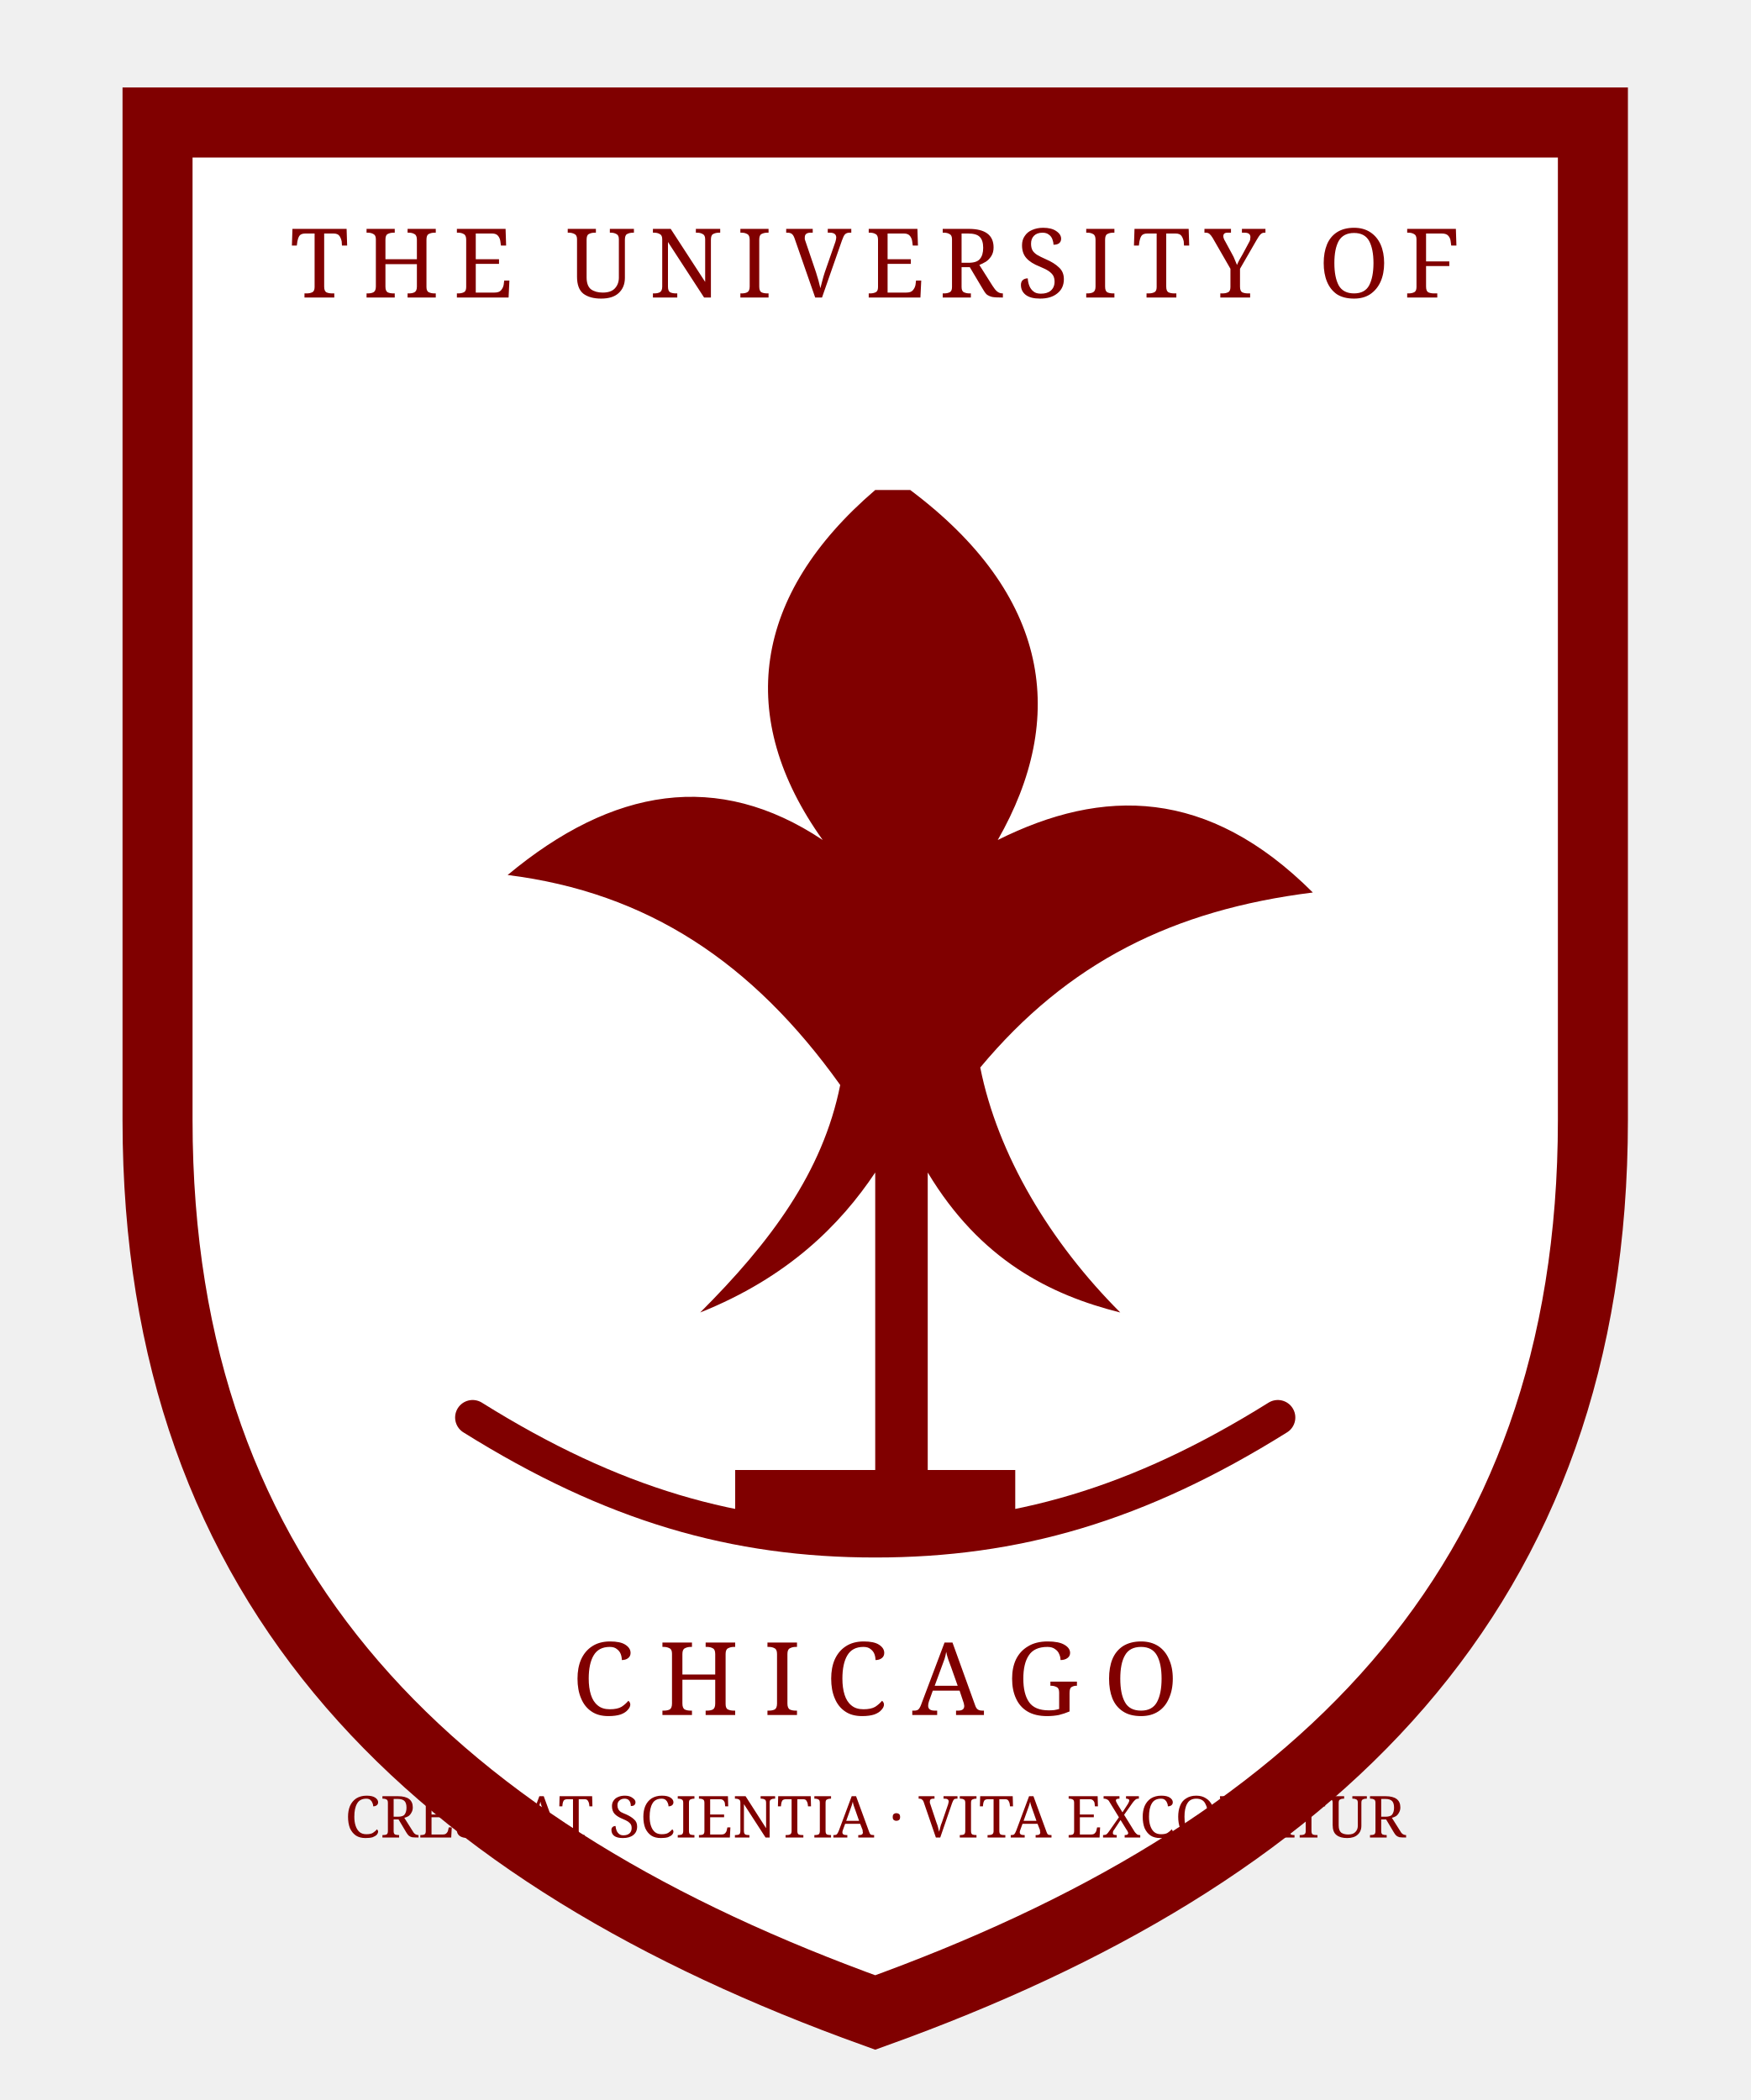
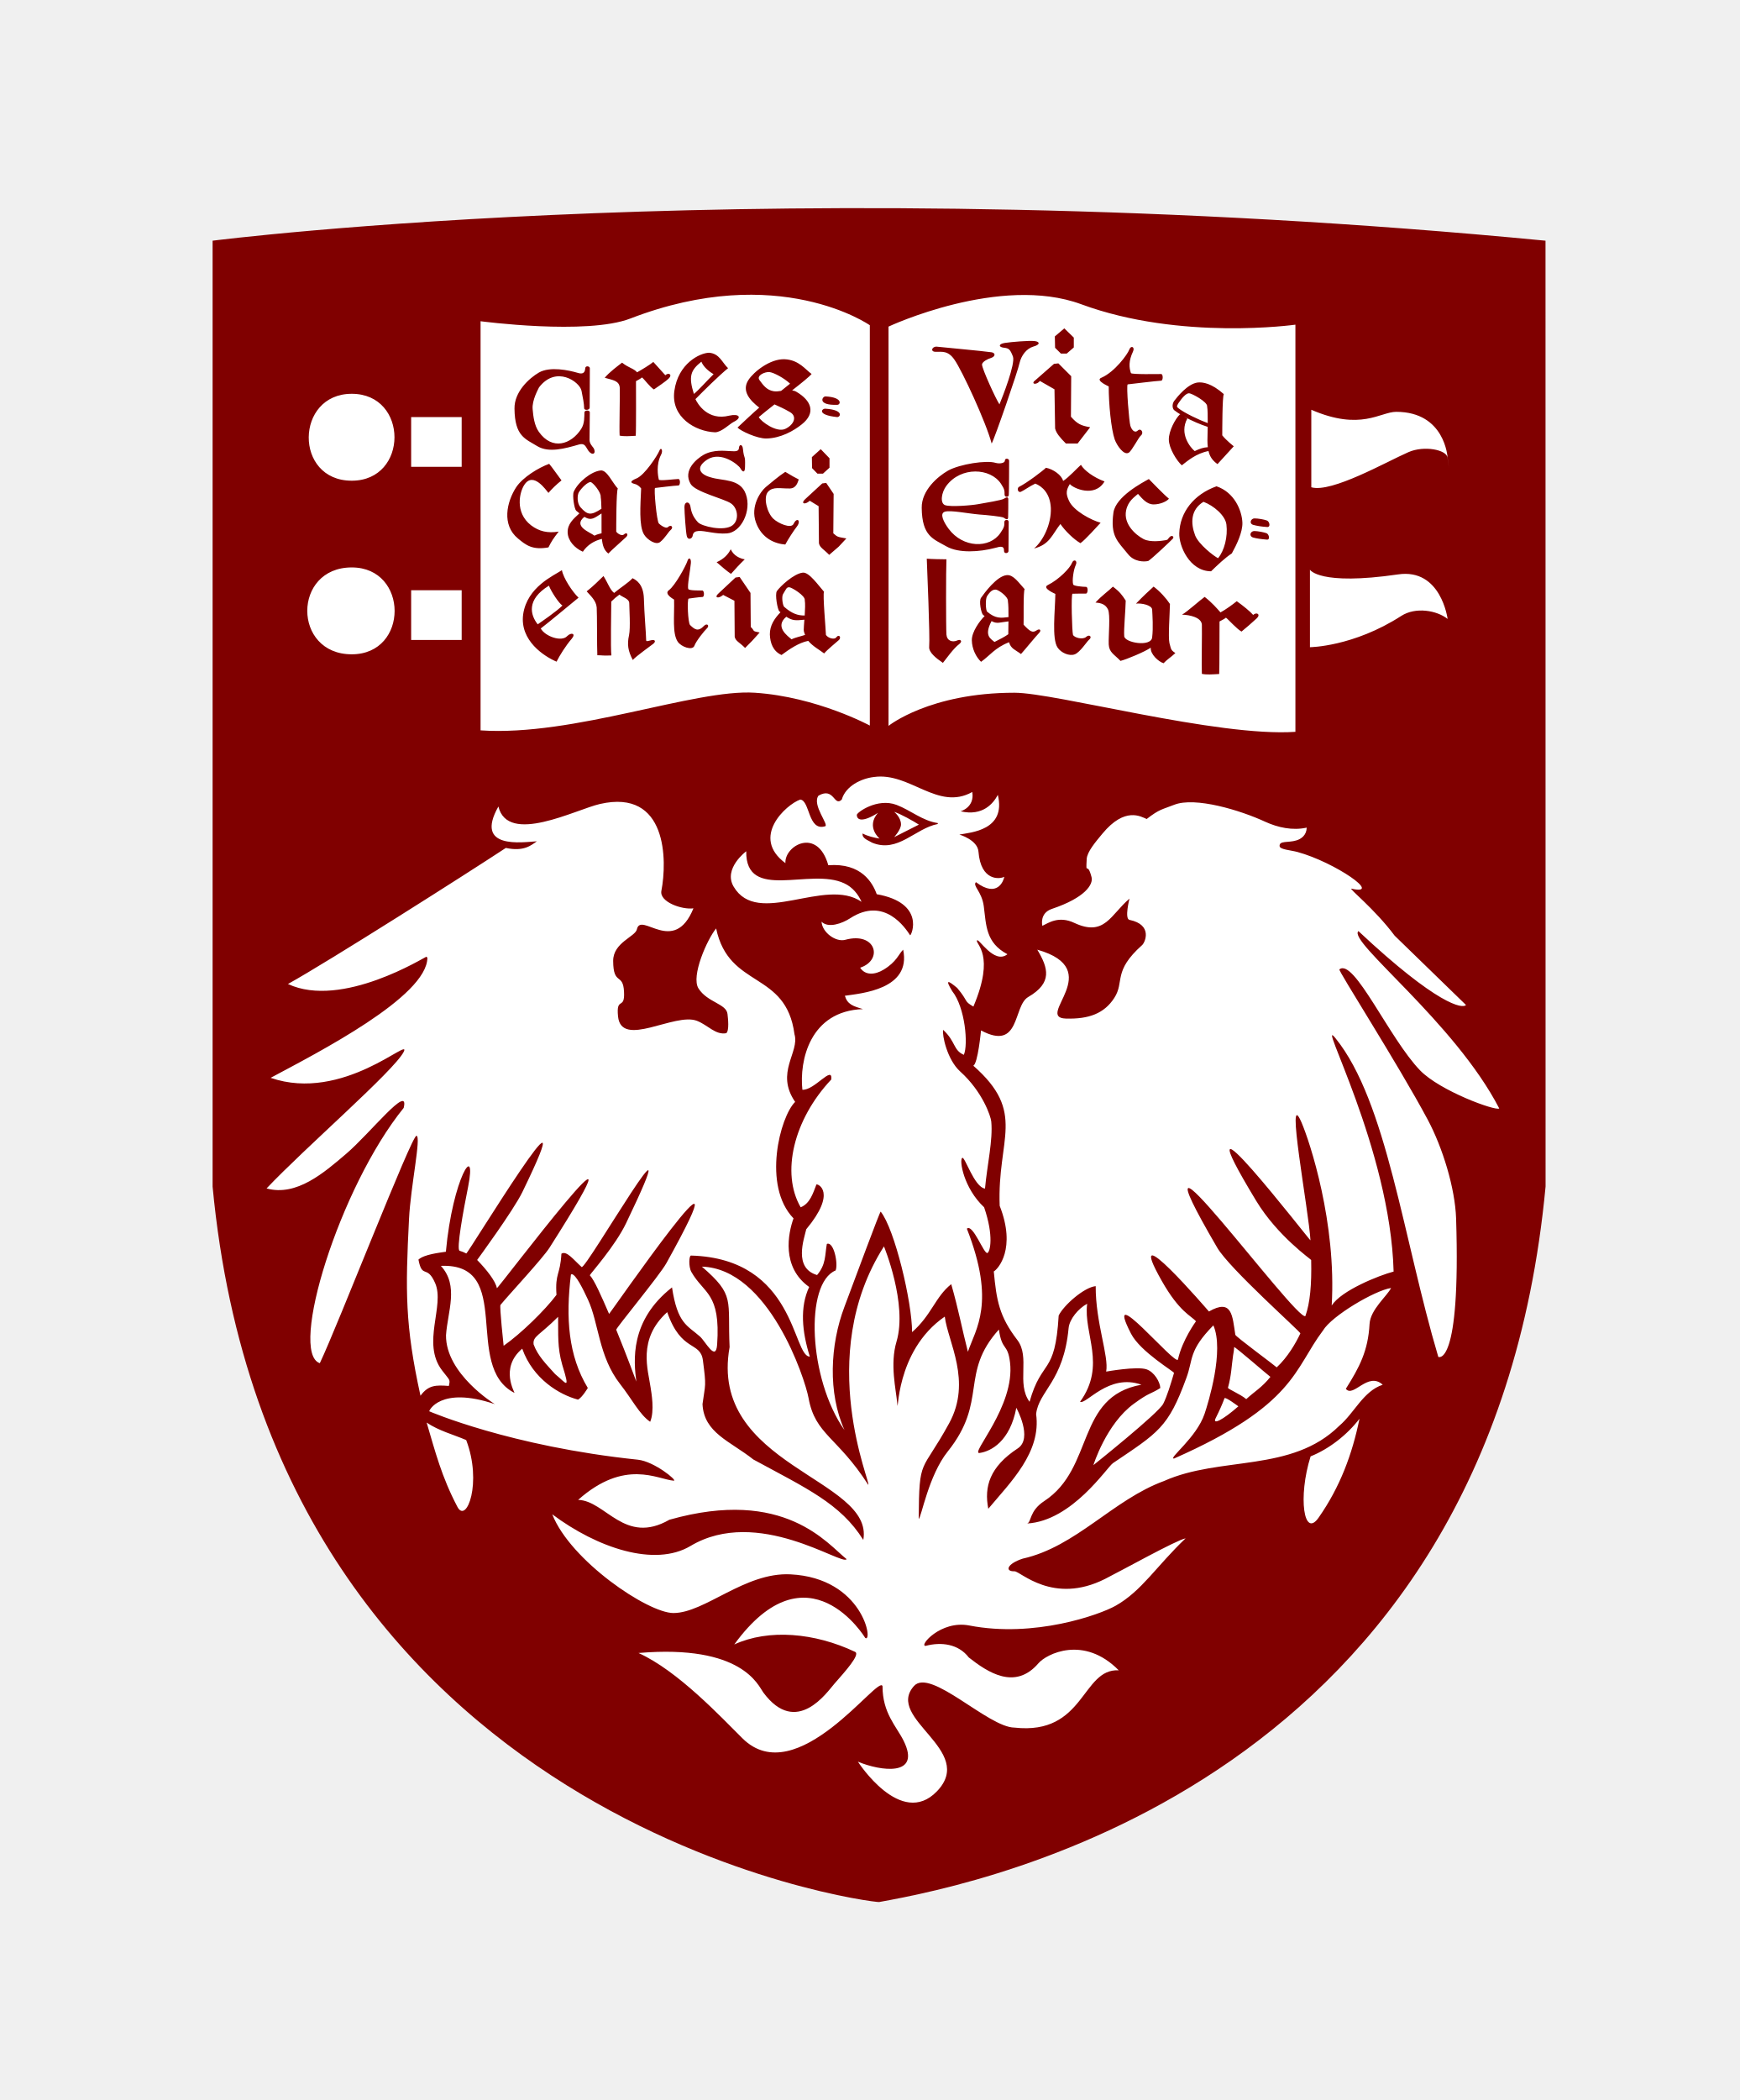
- <svg xmlns="http://www.w3.org/2000/svg" viewBox="0 0 100 120" role="img" aria-labelledby="title desc">
-   <path fill="#fff" stroke="#800000" stroke-width="4" d="M9 7h82v57c0 27-16 42-41 51C25 106 9 91 9 64V7Z" />
-   <path fill="#800000" d="M50 28c-7 6-8 13-3 20-6-4-12-3-18 2 8 1 14 5 19 12-1 5-4 9-8 13 5-2 8-5 10-8v17h-8v4h16v-4h-5V67c3 5 7 7 11 8-4-4-7-9-8-14 5-6 11-9 19-10-6-6-12-6-18-3 4-7 3-14-5-20Z" />
-   <path fill="none" stroke="#800000" stroke-width="2" stroke-linecap="round" d="M27 81c8 5 15 7 23 7s15-2 23-7" />
-   <text x="50" y="17" fill="#800000" font-family="Georgia,serif" font-size="5.5" letter-spacing=".8" text-anchor="middle">THE UNIVERSITY OF</text>
-   <text x="50" y="98" fill="#800000" font-family="Georgia,serif" font-size="5.8" letter-spacing="1.4" text-anchor="middle">CHICAGO</text>
-   <text x="50" y="105" fill="#800000" font-family="Georgia,serif" font-size="3.3" text-anchor="middle">CRESCAT SCIENTIA · VITA EXCOLATUR</text>
+ <svg xmlns="http://www.w3.org/2000/svg" version="1.1" x="0px" y="0px" viewBox="0 0 522 630" style="enable-background:new 0 0 522 630;" xml:space="preserve">
+   <style type="text/css">
+ 	.st0{display:none;}
+ 	.st1{display:inline;}
+ 	.st2{fill:#FFFFFF;}
+ 	.st3{fill:#737373;}
+ 	.st4{fill:#800000;}
+ </style>
+   <g id="DOES_NOT_PRINT" class="st0">
+     <rect x="0" class="st1" width="522" height="630" />
+   </g>
+   <g id="White_Fill">
+     <path class="st2" d="M462.43,73.48c-226.66-21.87-397.73,0-397.73,0s0,282.27,0,282.33c18.06,191.36,197.19,213.83,198.89,213.53   c32-5.78,182.18-35.99,198.86-213.58L462.43,73.48z" />
+   </g>
+   <g id="Shield">
+     <path class="st4" d="M200.69,177.08c-1.61,1.21,1.9,2.9,1.59,2.81c0.13,4.98-0.59,10.1,1.1,12.63c1.07,1.57,4.42,2.73,4.99,1.22   c0.56-1.52,3.1-4.61,3.67-5.13c1.05-0.93,0.13-1.78-0.76-0.87c-1.84,1.94-2.86,1.05-4.21-0.24c-0.65-0.74-0.9-7.71-0.43-7.92   c0,0,3.36-0.49,4.17-0.49c0.62,0,0.57-1.94-0.08-1.94c-1.01,0-4.01,0.03-4.18-0.44c-0.38-0.96,0.6-5.66,0.77-7.77   c0.14-1.48-0.66-1.96-1.06-0.58C205.82,169.73,202.6,175.7,200.69,177.08 M209.59,159.3c1.96-0.16,5.11,1.01,8.6,0.72   c4.16-0.3,7.43-6.74,5.63-11.76c-1.67-4.76-6.98-3.92-10.55-5.06c-3.29-0.89-4.64-2.96-1.06-5.31c4.21-2.72,9.44,1.64,9.94,2.56   c0.78,1.39,1.42,1.37,1.42-0.44c0.11-3.94-0.25-1.71-0.64-5.42c-0.13-1.32-1.1-1.44-1.19-0.17c-0.09,1.3-1.67,0.9-2.85,0.9   c-1.21-0.02-4.73-0.56-7.76,1.13c-1.94,1.12-6.35,4.58-3.88,8.74c1.45,2.42,9.93,4.39,12.04,5.79c2.12,1.38,2.6,4.94,0.57,6.58   c-2.53,2-9.39,0.31-10.44-0.9c-1.39-1.54-1.92-2.8-2.21-4.59c-0.29-1.83-1.82-1.67-1.82,0c0,1.66,0.39,7.37,0.69,8.7   c0.27,1.39,1.67,0.93,1.79-0.12C208.02,159.66,208.67,159.37,209.59,159.3 M219.28,164.78c-0.76,1.5-1.99,2.87-4.23,3.89   c1.36,1.19,3.14,2.72,4.31,3.49c1.34-1.5,2.58-2.89,4.13-4.35C221.96,167.51,220.18,166.74,219.28,164.78 M198.13,162.58   c1.42-1.14,2.48-3.06,3.06-3.51c1.1-0.91,0.19-1.84-0.73-0.96c-0.74,0.72-2.68-0.96-2.76-1.08c-0.63-0.74-1.55-10.42-1.12-10.64   c0,0,6.16-0.76,6.97-0.74c0.61,0.04,0.69-1.92,0.03-1.95c-1,0-5.7,0.65-5.87,0.19c-0.26-1.02-0.89-4.47,0.65-7.44   c0.73-1.3-0.02-2.54-0.5-1.22c-0.54,1.35-4.4,7.34-6.9,8.32c-2.03,0.84-1.8,1.3-0.49,1.64c1.04,0.2,2.12,1.45,1.92,1.43   c-0.21,4.96-0.69,11.09,0.85,13.69C194.21,161.95,196.9,163.65,198.13,162.58 M181.1,172.81c-1.55,1.46-2.78,2.8-5.05,4.6   c1.06,1.21,2.85,2.74,3.01,4.83c0.14,2.11,0.06,11.88,0.19,14.33c1.66,0,1.37,0.18,4.22,0.06c-0.28-1.66-0.04-14.34-0.04-16.16   c1.07-1.02,1.22-1.18,2.45-2.09c0.88,0.77,2.95,1.23,2.95,2.59c0,1.37,0.41,7.39-0.07,9.61c-0.6,2.71-0.33,4.67,1.13,7.41   c1.11-1.24,5.27-4.14,6.17-4.87c0.89-0.76,0.43-1.35-0.72-1.03c-1.23,0.27-1.45,0.5-1.45-0.27c0-1.47-0.58-8.07-0.67-12.3   c-0.15-4.23-2.22-5.47-3.4-6.06c-1.21,1.35-3.92,3.04-5.53,4.42C183.06,176.97,182.45,174.95,181.1,172.81 M164.72,175.7   c0.72,1.84,3.02,5.34,4.06,5.96c-1.79,1.79-6.18,4.77-7.42,5.64C159.12,184.48,157.91,179.87,164.72,175.7 M156.99,184.3   c-1.07,7.94,6.42,12.67,10.02,14.2c0.91-1.82,2.75-4.79,4.55-6.87c1.37-1.6-0.14-2.02-1.37-0.79c-1.66,1.82-6.61,0.09-7.92-2.3   c2.39-1.8,8.62-7.02,11.34-9.24c-1.79-1.68-4.56-5.85-4.99-8.25C166.2,172.68,158.2,176.04,156.99,184.3 M154.93,146.12   c-2.89,4.42-4.47,11.38,0.54,15.46c2.36,1.96,4.31,3.5,9.11,2.64c0.96-1.91,1.38-2.54,3.07-4.74c-3.31,0.54-5.87-0.06-8.29-1.89   c-4.98-3.86-3.44-10.08-1.97-12.21c2.69-3.99,6.5,1.72,7.19,2.49c0.89-1.06,2.42-2.57,3.92-3.75c-1.49-1.97-2.7-3.79-3.7-4.97   C161.61,140.3,156.93,143.16,154.93,146.12 M178.06,134.33c-0.38-0.49-1.11-1.28-1.15-2.27c0-0.65,0.08-7.47,0.08-8.33   c0-0.8-1.61-0.72-1.61,0c-0.07,1.22,0.11,3.28-0.98,4.96c-2.99,4.64-8.69,6.54-12.7,0.86c-1.36-1.88-1.69-4.74-1.86-6.77   c-0.27-2.72,1.79-6.24,1.91-6.56c5.1-6.68,12.18-1.73,12.75,1c0.38,1.81,0.79,4.03,0.79,5.2c-0.04,0.77,1.62,0.69,1.66-0.11   c0-0.83,0.05-11.1,0.05-11.82c0.03-0.67-1.35-0.89-1.38,0c-0.08,1.62-1.04,1.76-2.28,1.36c-2.58-0.77-8.3-2-11.62-0.09   c-2.93,1.72-7.41,5.75-7.33,10.83c0.09,8.34,3.24,9.04,6.9,11.29c3.43,2.02,8.16,0.71,12.49-0.54c1.72-0.47,1.93,0.61,2.75,1.84   C177.93,137.04,179.06,135.84,178.06,134.33 M180.51,158.29c-0.02,0.61,0,1.13,0.01,1.69c-0.61,0.15-1.29,0.29-2.14,0.72   c-1.15-0.97-6.61-2.76-3.03-5.64c2.19,1.29,3.04,0.28,5.16-1.02C180.53,155.88,180.51,157.63,180.51,158.29 M180.48,152.63   c-3.14,2.04-4.14,1.97-6.3-0.47c-1.07-1.24-0.98-3.59-0.48-4.48c0.97-1.53,2.69-3.07,3.5-3.06c0.71,0.05,3.24,3.12,3.06,4.46   C180.39,149.83,180.44,151.19,180.48,152.63 M180.26,141.14c-2.82,0.26-6.88,3.55-8.09,6.39c-0.49,1.13,0.21,5.22,0.72,5.67   c0.37,0.32,0.66,0.54,0.98,0.8c-1.85,1.72-3.58,3.18-3.53,5.73c0.08,2.46,2.03,4.65,4.56,5.79c1.36-2.06,3.46-3.32,5.72-3.85   c0.19,1.97,0.65,3.4,1.93,4.39c0.93-1.02,4.63-4.23,5.35-4.95c0.78-0.74,0.2-1.63-0.72-0.74c-0.54,0.5-1.87-0.25-2.26-0.89   c0-1.07,0-12.39,0.48-12.91C183.72,144.77,182.13,140.93,180.26,141.14 M200.72,113.5c1.11-1.09-0.07-1.88-1.06-0.93   c-0.73-0.88-2.61-2.81-3.61-3.99c-1.07,0.89-3.5,2.35-4.87,3.11c-1.07-1.22-2.38-1.22-4.51-2.89c-1.18,0.9-3.79,2.82-5.2,4.53   c2.48,0.72,4.35,0.87,4.51,2.99c0.09,1.74-0.18,12.4-0.04,14.36c1.33,0.29,2.95,0.16,4.83,0.06c0.15-1.53,0.08-14.91,0.08-16.39   c0.72-0.4,1.45-0.79,1.8-1.12c0.78,0.6,2.33,2.86,3.58,3.6C197.21,116.12,199.66,114.56,200.72,113.5 M208.22,118.18   c-1.64-5.26-1.02-7.07,2.25-9.67c0.73,1.81,2.61,3.12,3.66,3.75C212.28,114.05,209.41,117.3,208.22,118.18 M218.85,124.69   c-6.48,1.63-9.52-3.56-10.16-4.95c2.62-2.68,7.08-7.06,9.79-9.29c-1.79-1.65-2.53-4.39-5.72-4.63c-2.78,0.08-9.26,3.23-10.4,11.46   c-1.09,7.9,6.33,12.17,12.2,12.41c1.96,0,4.41-2.54,5.62-3.13C222.79,125.28,221.82,124.01,218.85,124.69 M237.09,115.1   c-0.39,0.31-1.5,1.21-2.7,2.17c-0.71,0.12-1.43,0.2-2.16,0.11c-2.22-0.31-3.29-1.99-4.31-3.33c-1.06-1.41,1.67-2.57,3.01-2.43   C232.29,111.81,235.3,113.42,237.09,115.1 M232.42,121.32c1.48,0.67,2.97,1.33,4.61,2.29c2.36,1.34,1.15,3.88-1.4,5.06   c-2.59,1.19-7.22-2.16-7.94-3.53C228.63,124.31,230.42,122.9,232.42,121.32 M243.55,112.19c-1.8-1.23-3.75-4.22-8.09-4.42   c-4.36-0.17-9.28,3.76-10.88,6.24c-2.12,3.27,0.48,6.15,3.25,8.27c-1.77,1.52-4.24,3.86-6.52,5.99c0.91,0.99,5.9,3.35,8.7,3.28   c4.24-0.09,8.15-2.28,10.56-4.22c4.4-3.48,2.88-7.18-1.6-9.8c-0.43-0.26-0.84-0.33-1.27-0.42   C240.49,114.94,242.92,112.97,243.55,112.19 M248.93,137.49l-2.64-2.74l-2.66,2.39l0.05,3.29l1.62,1.67h1.65l1.97-1.79V137.49z    M247.75,118.92c-1.02-0.06-2.62,2.76,3.54,2.52C252.26,121.41,252.97,119.22,247.75,118.92 M247.67,122.61   c-1.06-0.07-2.66,1.87,3.52,2.51C252.15,125.23,253.44,122.97,247.67,122.61 M251.69,163.99l2.29-2.46   c-2.56-0.48-2.56-0.31-3.92-1.54l0.1-11.82l-2.23-3.3l-1.19,0.16l-5.14,4.74c-1.38,1.25-0.14,1.83,1.4,0.46l2.65,1.62l0.1,11.13   c0.27,1.33,1.44,1.79,3.08,3.48L251.69,163.99z M235.96,185.02c1.91,1.29,3.01,1.12,5.42,0.89c-0.1,1.3-0.19,2.5-0.19,3.04   c0,0.57,0.24,1.04,0.4,1.52c-1.25,0.45-2.83,0.71-4.06,1.33C236.42,190.83,232.34,188.04,235.96,185.02 M241.48,184.65   c-2.09,0.04-3.88-0.6-6.16-2.6c-0.43-0.37-0.84-2.95-0.35-3.8c1-1.59,1-2.09,1.88-2.07c0.68,0,4.88,2.54,4.65,3.89   C241.67,181.04,241.59,182.86,241.48,184.65 M234.22,183.67c-1.85,1.91-3.23,4.01-3.2,6.66c0.09,2.52,0.93,5.03,3.5,6.17   c2.27-1.68,5.2-3.71,8.02-4.24c1.38,1.66,3.5,2.77,4.77,3.77c0.88-1.07,3.69-3.35,4.47-4.06c0.74-0.76,0-1.81-0.78-0.82   c-0.6,0.91-2.58,0.25-3.15-0.68c0-1.08-1.03-12.42-0.57-12.94c-1.64-1.83-4.46-5.94-6.36-5.74c-2.76,0.28-6.89,4.23-7.78,5.52   c-0.67,0.97,0.2,5.64,0.73,6.09C234.01,183.51,234.08,183.55,234.22,183.67 M226.83,156.68c1.73,4.9,5.79,6.45,8.82,6.68   c0.9-1.68,2.57-4.23,3.49-5.41c1.36-1.81-0.02-2.89-0.98-0.81c-0.74,1.61-4.67-0.15-6.09-1.52c-1.91-1.78-3.1-6.46-1.58-8.1   c1.54-1.66,3.75-0.9,6.6-0.98c1.88-0.09,2.28-1.83,2.6-2.71c-0.9-0.43-2.26-1.19-4.04-2.27c-1.84,1.17-4.66,3.58-5.89,4.59   C228.24,147.44,225.11,151.9,226.83,156.68 M225.73,192.22l2.23-2.47c-2.51-0.46-1.34-0.44-2.67-1.66l-0.08-10.21l-3.26-4.79   l-1.24,0.17l-5.11,4.78c-1.36,1.18-0.16,1.75,1.41,0.44l3.38,1.75l0.08,10.82c0.29,1.33,1.47,1.64,3.12,3.34L225.73,192.22z    M268.31,251.15c0,0,2.07-2.24,2.06-3.84c-0.01-2.17-2.05-3.75-2.05-3.75c1.76,0.5,5.93,2.85,7.42,3.83L268.31,251.15z    M281.41,247.2v-0.28c-4.58-0.66-8.17-3.86-12.36-5.45c-5.79-2.19-11.93,2.28-11.93,2.99c0,1.56,1.64,2.36,6.33-0.59   c-3.67,4.25,0.5,7.7,0.5,7.7c-1.52-0.23-3.7-0.74-5.09-1.53c-0.28,1.53,1.83,2.1,2.84,2.76C269.46,256,274.58,248.52,281.41,247.2    M333.96,175.99c-1.19,1.22-3.28,2.62-5.23,4.78c1.62,0.12,2.96,0.46,3.74,2.02c0.8,1.54,0.13,8.03,0.24,10.53   c0.13,2.43,1.6,2.94,3.53,4.95c1.92-0.49,7.28-2.73,9.08-3.97c-0.16,1.99,2.36,4.23,3.85,4.67c0.99-1.09,2.08-1.69,3.54-3.05   c-1.43-0.96-1.24-1.08-1.78-2.99c-0.42-1.83,0.1-8.77,0.15-11.74c-1.13-1.72-3-3.78-4.9-5.21c-1.35,1.23-3.16,2.88-5.29,5.11   c1.58-0.21,4.7,0.42,4.85,1.75c0.09,1.72,0.36,5.48,0,8.4c-0.35,2.94-8.27,1.59-8.38-0.39c-0.17-2.04,0.41-7.9,0.45-10.67   C336.7,178.48,336.04,177.54,333.96,175.99 M337.92,153.16c0.58-2.92,2.63-4.12,3.57-4.99c1.33,1.48,2.67,3.15,4.67,3.15   c1.95,0.02,3.99-0.89,4.62-1.71c-1.61-1.3-5.29-5.17-6.03-5.9c-1.86,1.04-9.95,5.24-10.63,10.08c-0.98,7.15,1.28,8.58,4.42,12.5   c1.77,2.23,4.73,2.34,6.06,1.99c1.45-1,6.74-6.03,7.33-6.66c0.53-0.62-0.24-1.18-0.9-0.55c-0.65,0.6-0.39,0.86-1.27,0.99   c-0.9,0.15-4.5,0.75-6.6-0.34C340.55,160.34,337.13,157.11,337.92,153.16 M315.34,152.38c0.19,4.82-2.32,9.88-5.04,12.17   c4.71-1.22,5.33-4.04,7.91-7.35c1.43,2.11,4.07,4.65,6.01,5.75c1.36-0.9,5.22-5.23,6.06-6.13c-2.78-0.74-8.15-3.58-9.49-6.58   c-1.06-2.22-0.8-3.28,0.25-5.03c0.94,1.23,7.47,4.24,10.41-0.78c-3.21-1.17-6.1-3.28-7.08-4.98c-0.86,0.71-3.73,3.84-5.35,4.84   c-0.37-1.72-3.01-3.58-5.16-3.96c-0.69,0.75-5.74,4.59-8.04,5.71c-0.71,0.34-0.44,1.88,0.55,1.49c0.94-0.41,2.49-1.59,4.3-2.45   C312.76,145.9,315.13,148.02,315.34,152.38 M314.42,175.52c-1.93,0.96,2.57,2.74,2.27,2.66c-0.07,5.09-1.1,13.42,0.66,16.07   c1.08,1.62,3.54,2.68,5.19,2.04c1.58-0.63,3.6-3.79,4.2-4.31c1.18-0.88,0.17-1.82-0.8-0.91c-0.97,0.91-3.61,0.26-3.96-0.65   c-0.28-0.95-0.61-12.07-0.15-12.3c0,0,3.18-0.07,4.02-0.04c0.67,0,0.71-2.02,0.06-2.02c-1.16-0.02-3.71-0.25-3.86-0.71   c-0.38-1.05,0.09-4.43,0.75-5.81c0.68-1.39-0.61-2-1.13-0.64C321.14,170.35,317.8,173.86,314.42,175.52 M296.19,178.86   c1.08-1.66,1.76-1.98,2.63-1.98c0.79,0.05,3.8,2.12,3.64,3.52c0.15,0.91,0.18,2.8,0.17,4.73c-2.26,0.27-3.85,0.53-6.39-1.61   C295.78,183.16,295.65,179.73,296.19,178.86 M297.55,186.33c1.66,0.93,2.5,0.35,5.07,0.08c-0.01,1.62-0.05,3.08-0.05,3.86   c-1.14,0.81-2.54,1.52-4.14,2.32C297.15,191.53,295.28,190.64,297.55,186.33 M295.47,184.82c-1.39,1.32-3.89,4.73-3.84,7.26   c0.04,2.58,1.28,5.06,2.77,6.46c2.56-1.78,4.16-4.24,8.4-5.87c0.53,1.98,1.93,2.28,3.58,3.54c1-1.08,4.61-5.52,5.4-6.29   c0.8-0.76,0.34-1.54-0.8-0.76c-1.13,0.76-1.92,0.29-3.82-1.75c0.07-1.11-0.13-10.16,0.32-10.66c-1.74-1.86-3.33-4.4-5.37-4.21   c-2.98,0.24-6.76,5.43-7.7,6.78c-0.74,0.97,0.04,4.69,0.6,5.16C295.2,184.64,295.29,184.66,295.47,184.82 M278.11,167.61   c0.09,2.45,0.99,23.49,0.72,26.42c-0.17,1.67,2.07,3.44,4.12,4.83c0.99-1.21,3.16-4.35,4.94-5.67c1.05-0.87,0.32-1.43-0.49-1.11   c-1.61,0.75-3.23,0.17-3.39-1.7c-0.15-1.87-0.15-19.98,0-22.59C282.77,167.79,279.27,167.72,278.11,167.61 M276.59,152.34   c0.09,8.61,3.51,9.33,7.43,11.59c3.71,2.1,9.93,1.67,14.6,0.44c1.77-0.52,2.73-0.62,2.67,0.91c0,0.95,1.34,0.75,1.34,0.04   c0-0.71,0.06-7.92,0.06-8.72c0-0.9-1.3-0.77-1.3,0c0,1.21,0,1.56-1.18,3.28c-3.21,4.75-11.25,4.56-15.55-1.25   c-1.47-1.98-2.81-4.62-1.11-5.12c1.69-0.52,6.87,0.55,10.28,0.84c2.05,0.13,6.78,0.61,7.37,0.95c0.52,0.39,1.32,0.89,1.32-0.14   c0.05-1.01,0.05-4.33,0.05-5.35c0-0.99-0.77-0.52-1.35-0.17c-0.58,0.41-5.62,1.25-7.64,1.6c-2.03,0.38-8.28,0.88-9.93,0.32   c-1.68-0.56-1.12-3.93,0.38-5.87c4.36-5.77,13.16-5.36,16.34-0.57c1.09,1.67,1.09,2.06,1.09,3.32c0,0.75,1.26,0.84,1.26,0   c0.08-0.81,0.1-9.53,0.1-10.22c0-0.68-1.28-0.93-1.28,0c0,0.64-1.4,1.01-2.78,0.64c-2.73-0.87-10.7,0.37-14.25,2.31   C281.36,142.97,276.52,147.13,276.59,152.34 M310.44,102.32c-1.62-0.19-6.98,0.26-8.91,0.56c-1.93,0.3-1.93,1.24-0.32,1.43   c1.6,0.17,1.91,0.5,2.76,2.66c0.77,2.17-3.09,12.02-4.05,14.34c-1.13-1.69-5.23-10.7-5.23-11.92c0-0.87,1.81-1.75,2.58-1.96   c1.52-0.47,1.48-1.51,0.34-1.74c-3.21-0.46-14.49-1.45-16.48-1.69c-1.44-0.13-2.1,1.54-0.35,1.54c1.81,0.05,3.69-0.49,5.66,2.41   c2.28,3.27,9.43,18.65,11.14,25.11c0.84-1.35,7.98-22.04,8.39-24.24c0.51-2.14,2.02-4.23,4.12-4.85   C312.25,103.39,312.05,102.47,310.44,102.32 M320.11,106.07l2.12-1.84v-2.95l-2.85-2.77l-2.84,2.41l0.07,3.41l1.75,1.74H320.11z    M323.37,133.06l3.77-4.89c-2.74-0.47-3.86-0.98-5.77-3.16l0.08-12.15l-3.85-3.85l-1.32,0.15l-6.04,5.3   c-0.62,0.92,1,0.92,1.81-0.18l4.38,2.51l0.19,11.76c0.34,1.41,1.5,2.77,3.24,4.51H323.37z M348.43,112.21   c-1.15,0-8.86,0.16-9.06-0.28c-0.57-1.65-0.71-3.66,0.62-6.46c0.66-1.39-0.62-1.98-1.12-0.58c-0.48,1.37-4.35,6.7-8.36,8.43   c-2.06,0.81,2.51,2.71,2.2,2.62c-0.02,5.14,0.72,12.85,1.81,15.94c0.68,1.84,2.77,4.83,4.21,3.92c0.93-0.58,2.95-4.58,3.58-5.09   c1.11-0.9,0.02-2.45-0.91-1.52c-1.04,0.9-1.91-0.51-2.19-1.45c-0.35-0.91-1.29-12.21-0.81-12.43c0,0,9.12-1.1,10.03-1.1   C349.05,114.21,349.08,112.21,348.43,112.21 M362.45,134.16c-1.25,0.07-2.34,0.4-3.94,1.17c-1.31-1.07-4.72-5.19-2.21-9.79   c-0.35-0.21-0.71-0.39-1.04-0.6c2.32,1.3,5.02,2.43,7.15,3.12c-0.03,1.83-0.08,3.49-0.08,4.08   C362.32,132.91,362.38,133.54,362.45,134.16 M362.42,126.93c-2.4-0.86-7.14-3.09-8.86-4.51c-0.46-0.36-0.5-0.57,0.06-1.46   c1.09-1.62,2.34-3.04,3.21-2.98c0.75,0,5.57,2.58,5.41,3.94C362.41,122.87,362.43,124.89,362.42,126.93 M365.35,139.23l4.88-5.34   c0,0-2.17-1.7-3.45-3.28c0-1.11,0-11.8,0.47-12.37c-3.67-3.27-6.34-3.68-7.93-3.48c-2.97,0.45-6.01,4.26-6.98,5.53   c-0.7,1.01-0.52,2.28,0,2.75c0.59,0.48,1.36,0.97,2.17,1.46c-0.14-0.08-0.27-0.16-0.41-0.22c-1.4,1.31-3.42,5.07-3.35,7.63   c0.03,2.57,2.34,6.3,3.89,7.69c1.72-1.33,4.27-3.56,8.01-4.29C363.07,137.12,363.93,138.21,365.35,139.23 M365.52,167.46   c-1.26-0.62-5.84-4.15-6.89-6.86c-1.37-3.65-1.37-7.69,2.51-10.06c3.03,1.12,6.57,4.1,6.89,6.84   C368.47,160.95,367.44,165.16,365.52,167.46 M369.65,166.02c1.33-2.41,3.29-6.31,3.17-9.28c-0.17-3.65-2.42-9.06-7.77-10.85   c-6.79,2.42-10.99,7.77-11.17,14.11c-0.13,3.7,3.03,11.34,9.54,11.39C365.42,169.46,367.54,167.41,369.65,166.02 M376.05,184.48   c-0.8-0.95-2.97-2.75-4.92-4.12c-1.12,0.92-3.42,2.59-4.88,3.36c-1.09-1.23-2.54-2.93-4.75-4.65c-1.33,0.91-5.17,4.41-6.79,5.33   c2.34,0.06,5.82,0.83,5.95,3c0.08,1.76-0.13,12.75,0,14.76c1.43,0.3,3.12,0.16,5.2,0.04c0.1-1.56,0.07-14.22,0.1-15.76   c0.7-0.39,1.52-0.78,1.93-1.14c0.8,0.6,3.25,3.41,4.67,4.17c0.97-0.75,3.5-2.97,4.62-4.02   C378.35,184.28,377.08,183.53,376.05,184.48 M376.05,161.26c0.88,0.26,2.47,0.5,4.11,0.62c1.03,0.13,0.69-1.59-0.1-1.92   c-0.8-0.29-2.57-0.63-3.66-0.65C375.22,159.31,374.67,160.83,376.05,161.26 M380.2,156.16c-0.85-0.32-2.62-0.64-3.75-0.64   c-1.12,0-1.72,1.59-0.32,1.96c0.89,0.25,2.54,0.54,4.12,0.62C381.34,158.19,380.99,156.49,380.2,156.16 M407.96,425.62   c-2.17,10.63-5.83,20.47-12.23,29.62c-4.47,6.49-6.29-6.12-2.44-18.33C398.78,434.72,404.24,430.48,407.96,425.62 M401.87,427.76   c-14.28,14.1-35.69,9-52.56,16.54c-15.29,5.58-26.37,19.71-42.4,23.29c-4.71,1.52-5.49,3.88-2.48,3.8   c1.76-0.05,11.53,10.15,27.17,2.29c5.22-2.63,21.44-11.67,24.18-12.18c-8.78,8.36-13.18,15.83-21.03,20.24   c-4.8,2.69-24.36,9.7-43.87,5.91c-8.64-1.69-15.3,6.29-13.09,6.11c4.62-1.23,9.81-0.61,12.93,3.48c5.66,4.43,13.86,9.96,20.92,1.72   c2.34-2.73,13.55-8.54,24.07,2.13c-11.2-0.58-10.08,19.55-31.3,17.19c-7.86-0.05-25.21-18.02-30.15-12.47   c-8.77,9.85,18.84,19.21,6.88,31.6c-10.8,11.19-23.7-8.91-23.7-8.91c6.74,2.83,19.17,4.64,13.7-6.31   c-2.17-4.35-6.31-8.26-6.31-16.31c-0.95-4-25.66,31.82-42.01,15.64c-6.42-6.36-19.43-20.31-31.22-25.62   c31.21-2.66,35.96,9.84,37.45,11.84c9.98,13.47,19.21-0.21,21.33-2.61c3.25-3.7,7.85-8.79,6.22-9.57   c-12.1-5.74-25.93-6.96-36.26-2.22c22.12-30.4,39.32-1.93,39.32-1.94c2.42,1.51-0.62-18.02-22.49-19.1   c-13.66-0.67-25.69,11.62-35.1,11.61c-7.66-0.01-30.89-15.7-36.35-29.62c13.52,10.11,30.75,15.91,41.49,9.5   c20.19-12.04,45.63,6.11,46.84,3.95c-5.65-4.42-18.5-21.64-53.17-11.82c-13.46,7.73-19.13-5.73-27.39-5.96   c14.05-12.47,23.8-6.13,28.71-5.75c1.17,0-5.86-5.78-10.79-6.3c-38.32-3.99-62.59-14.52-62.59-14.52c-0.2,0,3.19-7.72,19.67-2.15   c0,0-14.77-9.04-14.65-20.67c0.48-7.17,3.94-14.84-1.54-20.81c22.24-0.91,6.45,30.1,22.06,38.1c0.33,0.13-4.6-7.41,2.35-13.26   c3.23,9.11,11.17,13.82,16.75,15.29c1.31-0.72,2.93-3.51,2.93-3.5c-5.88-9.72-6.65-21.04-5.07-34.01l0.23-0.13   c1.27,0.06,3.41,4.46,4.91,7.69c3.24,6.98,3.16,17.01,9.63,25.28c3.58,4.56,5.8,9.11,9.01,11.32c1.39-3.23,0.36-8.78,0.14-10.26   c-0.73-5.27-4.03-14.5,4.98-22.64c4.21,12.16,9.94,8.63,10.71,14.46c1.07,8.17,0.72,6.87-0.12,13.14   c0.43,8.64,8.28,11.08,15.25,16.6c15.72,8.55,26.16,13.18,33,24.14c3.34-18.49-46.56-22.18-40.12-57.85   c-0.67-14.25,1.77-15.44-8.32-24.14c20.02,0.59,30.93,33.46,32.02,39.45c2,11.02,8.69,11.6,17.88,25.97   c1.32,0.48-16.43-38.29,4.74-71.49c0,0,7.13,17.25,3.77,28.56c-2.03,6.81-0.15,14.35,0.23,18.62c0.39,4.36-0.87-15.74,14.25-26.12   c0.94,7.6,8.22,19.37,1.32,31.99c-8.4,15.35-9.01,9.83-9.14,28.71c0.76-0.33,2.93-13.02,8.7-20.22   c12.18-15.22,3.48-23.41,15.36-36.6c0.95,6.59,2.63,3.98,3.34,9.86c1.59,13.19-12.17,27.61-9.13,27.17   c3.5-0.5,9.13-3.54,11.02-13.55c0,0,5.07,9.14,0.43,12.18c-8.4,5.51-10.14,11.45-8.84,18.11c6.74-8.05,15.94-16.96,14.35-28.41   c0.76-6.92,8.25-9.72,9.75-25.78c0.25-2.67,2.91-5.9,5.57-7.31c-1.17,9.02,5.85,18.35-2.13,29.4c1.82,0.97,8.56-8.61,18.41-5.12   c-19.78,3.56-14.01,24.99-29.16,34.91c-4.57,2.99-3.79,6.35-5.15,6.73c13.53-0.76,23.96-16.88,25.77-18.11   c13.6-9.19,16.57-10.6,22.01-25.51c2.13-5.67,0.58-8.17,8.12-15.82c3.31,7.54-1.5,23.17-2.64,26.54   c-2.43,7.2-10.99,13.42-9.18,13.42c36.46-16.09,36-26.89,44.72-38.42c2.62-4.4,15.58-12.04,20.43-12.75   c-1.18,2.41-6.22,6.45-6.46,10.81c-0.44,8.06-3.04,12.97-7.12,19.44c2.27,2.81,6.61-5.31,11.07-1.23   C409.07,417.35,406.44,423.9,401.87,427.76 M368.49,416.32c1.05-3.78,1.05-6.38,1.54-9.72c0.22-1.43,0.25-1.26,0.32-2.46   c0.02-0.4,10.3,8.55,10.88,8.92c-2.58,3.23-4.79,4.39-7.25,6.68C372.24,418.24,368.39,416.69,368.49,416.32 M371.61,421.9   c-4.75,4.17-7.85,5.66-6.82,3.58c1.16-2.31,2.02-4.27,2.66-6C367.66,418.92,371.61,421.9,371.61,421.9 M418.2,381.47   c-4.35,1.13-15.81,5.71-18.58,10.21c1.47-24.78-6.54-49.12-9.08-55c-4.97-11.45,2.22,26.65,2.71,35.42   c0.01,0.39-41.13-52.87-16.29-11.85c6.44,10.63,16.49,17.57,16.5,17.75c0.17,7.4-0.33,12.84-1.73,16.81   c-2.53,2.02-56.02-71.18-26.45-20.49c3.67,6.29,25.11,25.31,24.94,25.7c-1.36,2.89-3.77,7.09-7.1,10.19   c-0.56-0.56-12.34-9.24-12.42-9.77c-0.89-5.66-0.93-11-7.92-6.99c0,0-26.35-30.68-14.15-9.18c5.33,9.41,8.83,10.44,10.26,12.12   c0,0-4.09,5.54-5.4,11.43c-0.53,2.35-22.84-24.74-14.09-7.72c2.81,5.45,13.01,11.41,12.9,11.79c-1.04,3.54-2.1,6.98-3.22,9.22   c-1.4,2.83-21,18.45-20.97,18.43c0,0,3.83-12.38,12.16-18.43c4.75-3.48,4.77-2.72,7.92-4.7c-0.07-1.83-1.83-4.82-4.11-5.6   c-2.86-1.01-12.14,0.67-12.14,0.67c0.87-4.64-3.19-14.64-3.14-25.64c-3.5,0.35-9.62,5.75-11.11,8.82   c-1.07,18.22-5.03,12.76-8.74,25.88c-4.03-5.5,0.28-13.4-3.67-18.55c-5.43-7.08-6.25-11.85-7.06-20.56   c1.27-0.71,6.82-6.83,1.77-19.68c-0.82-20.2,8.2-27.92-7.93-42.05c1.36-0.44,2.33-10.56,2.33-10.57   c11.89,6.34,9.53-7.34,14.16-10.03c7.35-4.27,6.02-8.69,2.72-14.2c21.03,5.98-0.95,20.36,8.57,20.67   c6.9,0.21,11.53-1.54,14.53-6.18c3.19-4.91-0.55-7.91,8.37-15.87c0.89-0.8,3.26-6.11-3.81-7.56c-1.55-0.33,0.01-6.37,0.01-6.37   c-5.66,4.79-7.45,11.54-16.55,7.28c-4.66-2.19-7.69-0.04-9.6,0.88c0,0-0.97-3.81,2.89-5.09c9.96-3.35,12.43-7.33,11.88-9.5   c-1.34-5.18-1.75,0-1.46-5.45c0.12-2.17,2.64-5.11,4.73-7.63c6.76-8.15,11.54-5.1,13.27-4.38c3.93-3.04,4.62-2.82,8.27-4.27   c6.26-2.46,19.82,1.62,27.4,5.14c3.68,1.67,8.07,2.66,12.35,1.72c-0.04,2.21-1.59,3.4-3.13,3.84c-2.37,0.74-5.19,0-5,1.73   c0.1,1.01,3.35,1.19,5.37,1.74c11.22,3.07,25.77,13.13,16.22,11.01c-1.13-0.25,6.88,5.98,12.93,14.09l21.41,20.8   c-0.98,1.19-8.5,0.11-32.28-22.17c-3.38,3.02,28.93,27.37,42.26,53.21c-1.15,0.8-17.77-5.25-23.76-11.43   c-9.24-9.55-19.85-33.84-24.21-30.29c-0.52,0.2,17.56,28.35,26.49,45.05c4.51,8.45,8.22,20.56,8.53,29.68   c1.43,44.97-5.34,41.52-5.34,41.52c-10.53-35.44-15.46-76.6-30.84-95.59C394.66,303.87,417.23,344.68,418.2,381.47 M434.82,140.49   c-0.09-0.69-0.24-1.75-0.45-3.24c-0.32-2.32-7-3.67-11.71-1.61c-6.6,2.88-23.12,12.32-29.16,10.54v-23.25   c14.88,6.45,20.69,0.62,25.47,0.62c14.69,0,15.42,13.7,15.42,13.7C434.59,138.74,434.72,139.79,434.82,140.49 M419.55,172.32   c12.9-1.89,14.85,13.34,14.85,13.34h-0.03c-3.17-2.53-9.56-3.67-13.88-0.88c-14.41,9.28-27.4,9.38-27.4,9.38v-23.25   C393.09,170.91,395.82,175.78,419.55,172.32 M388.73,219.55c-23.41,1.6-71.96-11.73-84.31-11.73c-25.47,0-37.79,9.94-37.79,9.94   s0.03-115.61,0-119.78c0,0,33.47-15.69,57.82-6.71c29.82,11.01,64.28,6.13,64.28,6.13V219.55z M291.76,237.6   c0.78,4.64-3.52,5.8-3.51,5.79c6.68,1.56,9.87-2.42,11.18-4.93c2.57,10.67-8.19,11.27-11.54,11.91c-0.01,0,5.45,1.57,5.73,5.12   c0.71,9.02,6.51,8.25,7.76,7.54c-0.2,1.09-1.99,6.53-8.51,1.62c-1.11,1.09,1.78,2.78,2.35,7.25c0.74,5.66,0.55,10.91,7.09,14.37   c-4.01,3.19-8.73-5.12-9.14-4.12c-0.46,1.11,5.57,4.16-1.07,19.82c-3.03-1.74-1.34-1.41-4.86-5.58c-2.69-2.25-3.75-2.76-1.5,0.95   c3.91,4.9,4.84,16.09,3.49,19.11c-3.23-1.4-2.39-3.98-6.21-7.49c-0.35,1.5,1.17,8.92,5.1,12.47c6.81,6.14,9.21,13.56,9.34,15.02   c0.54,5.58-1.22,12.93-1.88,20.13c-3.26-0.47-6.04-9.74-6.83-9.22c-0.96,0.63,0.41,9.07,6.57,14.83c2.98,8.71,1.78,13.38,0.99,13.7   c-1.05,0.45-4.36-8.9-6.17-7.28c8.76,22.29,2.63,30.05,0.31,36.92c-1.81-7.04-2.73-12.31-5-20.28c-4.77,3.75-5.92,9.31-11.75,14.39   c0-9.09-5.26-31.03-9.42-36.15c-0.19-0.23-7.53,19.67-10.87,28.53c-4.34,11.47-5.01,25.82,0,37   c-10.82-15.38-11.98-44.03-2.65-47.89c0.81-2.05-0.56-8.79-2.64-7.95c-0.6,3.3-0.2,6.11-2.93,9.33c-7.16-2.09-3.9-10.83-3.25-13.73   c9.29-11.15,3.49-13.72,3.05-13.43c-1,2.55-1.88,5.68-4.72,6.84c-5.96-10.25-2.14-26.32,9.18-38.34c0.48-4.48-5.07,3.34-8.67,3.07   c-0.94-8.65,2.19-23.64,18.18-24.19c-3.05-0.9-4.68-1.45-5.43-4c4.83-0.72,19.99-1.87,17.49-13.83c-1.44,1.43-1.9,3.58-5.85,5.99   c-2.66,1.62-5.55,1.76-7.05-0.58c7.03-2.33,4.71-10.88-4.47-8.37c-2.81,0.77-6.92-2.17-7.12-5.43c2.04,2.04,6.18,0.53,8.57-1.02   c10.33-6.71,16.63,3,18.02,5.1c0.42,0,4.63-9.72-10.03-12.33c-1.23-3.42-4.58-9.45-14.53-8.69c-3.28-11.57-13.2-5.87-12.87-0.63   c-10.55-7.76,0.18-17.56,4.44-19.07c2.95,0.24,2.3,9.59,7.48,8.01c1.25-0.37-4.03-6.44-2-9.18c4.75-2.72,4.65,3.48,6.99,1.17   c1.16-4.06,5.83-6.33,9.67-6.77C273.05,231.58,281.42,243.39,291.76,237.6 M261.02,217.67c0,0-15.87-8.61-34.49-9.85   c-18.01-1.19-54.39,13.19-82.32,11.29V96.37c0,0,31.85,4.23,44.94-0.81c44.49-17.16,71.87,2.01,71.87,2.01V217.67z M138.54,191.99   h-15.16v-14.92h15.16V191.99z M138.54,140.04h-15.16v-14.91h15.16V140.04z M105.55,196.29c-17.79,0-17.79-26.06,0-26.06   C122.65,170.23,122.76,196.29,105.55,196.29 M105.55,144.21c-17.39,0-17.02-26.07,0-26.07   C122.65,118.14,122.65,144.21,105.55,144.21 M220.14,265.97c-3.17-5.42,3.79-10.59,3.79-10.59c-0.21,15.24,19.27,4.78,29.44,9.63   c2.45,1.12,4.16,3.27,5.17,5.54C247.61,262.98,227.39,278.34,220.14,265.97 M167.48,395.04c0.09,5.22-0.29,9.09,1.24,14.4   c2.47,8.01,1.23,5.54-2.13,2.79c-2.67-2.97-5.17-5.42-6.46-8.89C159.81,400.86,161.79,400.73,167.48,395.04 M128.25,287.31   l-0.3-0.3c-0.35,0-25.32,15.75-41.54,8.19c12.08-6.68,53.94-33.28,65.38-40.82c5.41,1.16,7.59-0.78,9.31-1.99   c-4.38,0.27-18.87,2.53-11.54-10.44c2.81,11.63,23.15,0.93,30.45-0.75c20.34-4.68,20.2,17.06,18.46,26.05   c-0.65,3.35,6.23,5.73,9.62,5.25c-5.83,14.36-15.79,0.82-16.97,6.3c-0.48,2.22-7.15,3.97-7.12,9.48c0.04,7.54,2.99,3.42,3.26,9.26   c0.3,5.66-2.41,1.25-1.8,7.38c0.98,9.72,17.06-1.3,23.71,1.34c3.32,1.31,5.53,4.29,8.77,3.7c0.94-0.78,0.52-4.46,0.37-5.77   c-0.34-3.09-6.05-3.45-8.71-7.67c-2.31-3.67,2.63-14.74,5.3-17.99c3.84,18.26,20.96,12.53,23.51,31.74   c1.61,5.43-5.88,11.47,0.2,20.3c-4.52,4.39-9.94,25.18-0.49,34.94c-1.6,4.42-3.71,14.62,4.7,20.58c-2.83,6.03-2.18,13.39,0.2,20.89   c-5.23,0.02-4.19-29.38-35.58-30.31c-0.7-0.22-0.87,3.33,0.03,4.92c3.76,6.61,8.81,6.22,7.73,21.77c-0.37,5.32-3.49-0.93-5.15-2.4   c-3.8-3.36-6.74-3.8-8.39-14.74c-12.75,10-11.5,22.1-10.71,28.26c0.01,0.01-2.81-7.67-6.03-15.55   c-0.17-0.42,12.95-16.21,15.04-19.96c26.49-47.67-17.1,15.41-17.19,15.2c-2.35-5.43-4.4-10.11-5.78-11.6   c0.33-0.66,7.61-8.77,10.89-15.61c20.48-42.66-12.17,14.2-13.34,13.15c-2.47-2.22-4.51-5-6.07-4c-0.37,6.55-1.93,5.66-1.48,12.35   c-3.41,4.56-10.74,11.72-15.86,15.27c0,0-1.28-11.84-0.94-12.26c2.57-3.13,12.65-13.93,14.71-17.16   c33.57-52.72-15.71,12.7-15.8,12.14c-0.35-2.08-3.05-5.53-5.92-8.46c0,0,10.88-14.83,13.56-20.34   c20.42-41.99-16.41,18.61-16.82,18.39c-0.88-0.46-0.98-0.45-2-0.81c-1.03-0.35,1.12-12.09,2.55-19.17   c2.76-13.99-4.65-2.71-6.67,19.46c-1.89,0.3-6.49,0.77-8.23,2.36c1.12,5.92,2.53,1.36,5.01,7.05c2.97,6.81-4.14,17.98,2.05,26.15   c2.39,3.16,2.52,2.63,2.06,4.7c-3.8-0.27-6.11-0.35-8.51,2.94c-4.67-21.24-4.53-31.46-3.44-53.05c0.49-9.81,3.71-24.65,2.24-24.94   c-1.4-0.27-23.64,57-29.01,68.23c-9.38-3.17,5.84-52.73,25.17-76.59c1.82-7.59-10.13,7.7-17.28,13.79   c-6.55,5.58-14.84,12.86-23.87,10.37c11.6-12.27,38.19-35.22,41.15-40.96c2.48-4.92-18.14,15.3-39.93,7.78   C95.3,315.81,128.2,299.01,128.25,287.31 M128.03,426.77c3.64,2.47,7.93,3.56,11.86,5.24c4.87,12.73,0.12,25.25-2.62,20.06   C132.48,442.97,130.59,435.41,128.03,426.77 M463.8,355.95l-0.02-283.74c-227.94-21.98-399.98,0-399.98,0s0,283.72,0,283.78   c18.17,192.34,198.31,214.93,200.02,214.62C296,564.81,447.03,534.45,463.8,355.95" />
+   </g>
+   <g id="TMs" class="st0">
+     <g class="st1">
+       <path class="st4" d="M414.37,514.17h-6.22v-3.19h15.9v3.19h-6.22v16.41h-3.47V514.17z" />
+       <path class="st4" d="M427.69,510.98h3.67l5.96,9.27l5.96-9.27h3.67v19.6h-3.44v-14.06l-6.19,9.24h-0.11l-6.13-9.18v14h-3.39    V510.98z" />
+     </g>
+   </g>
</svg>
